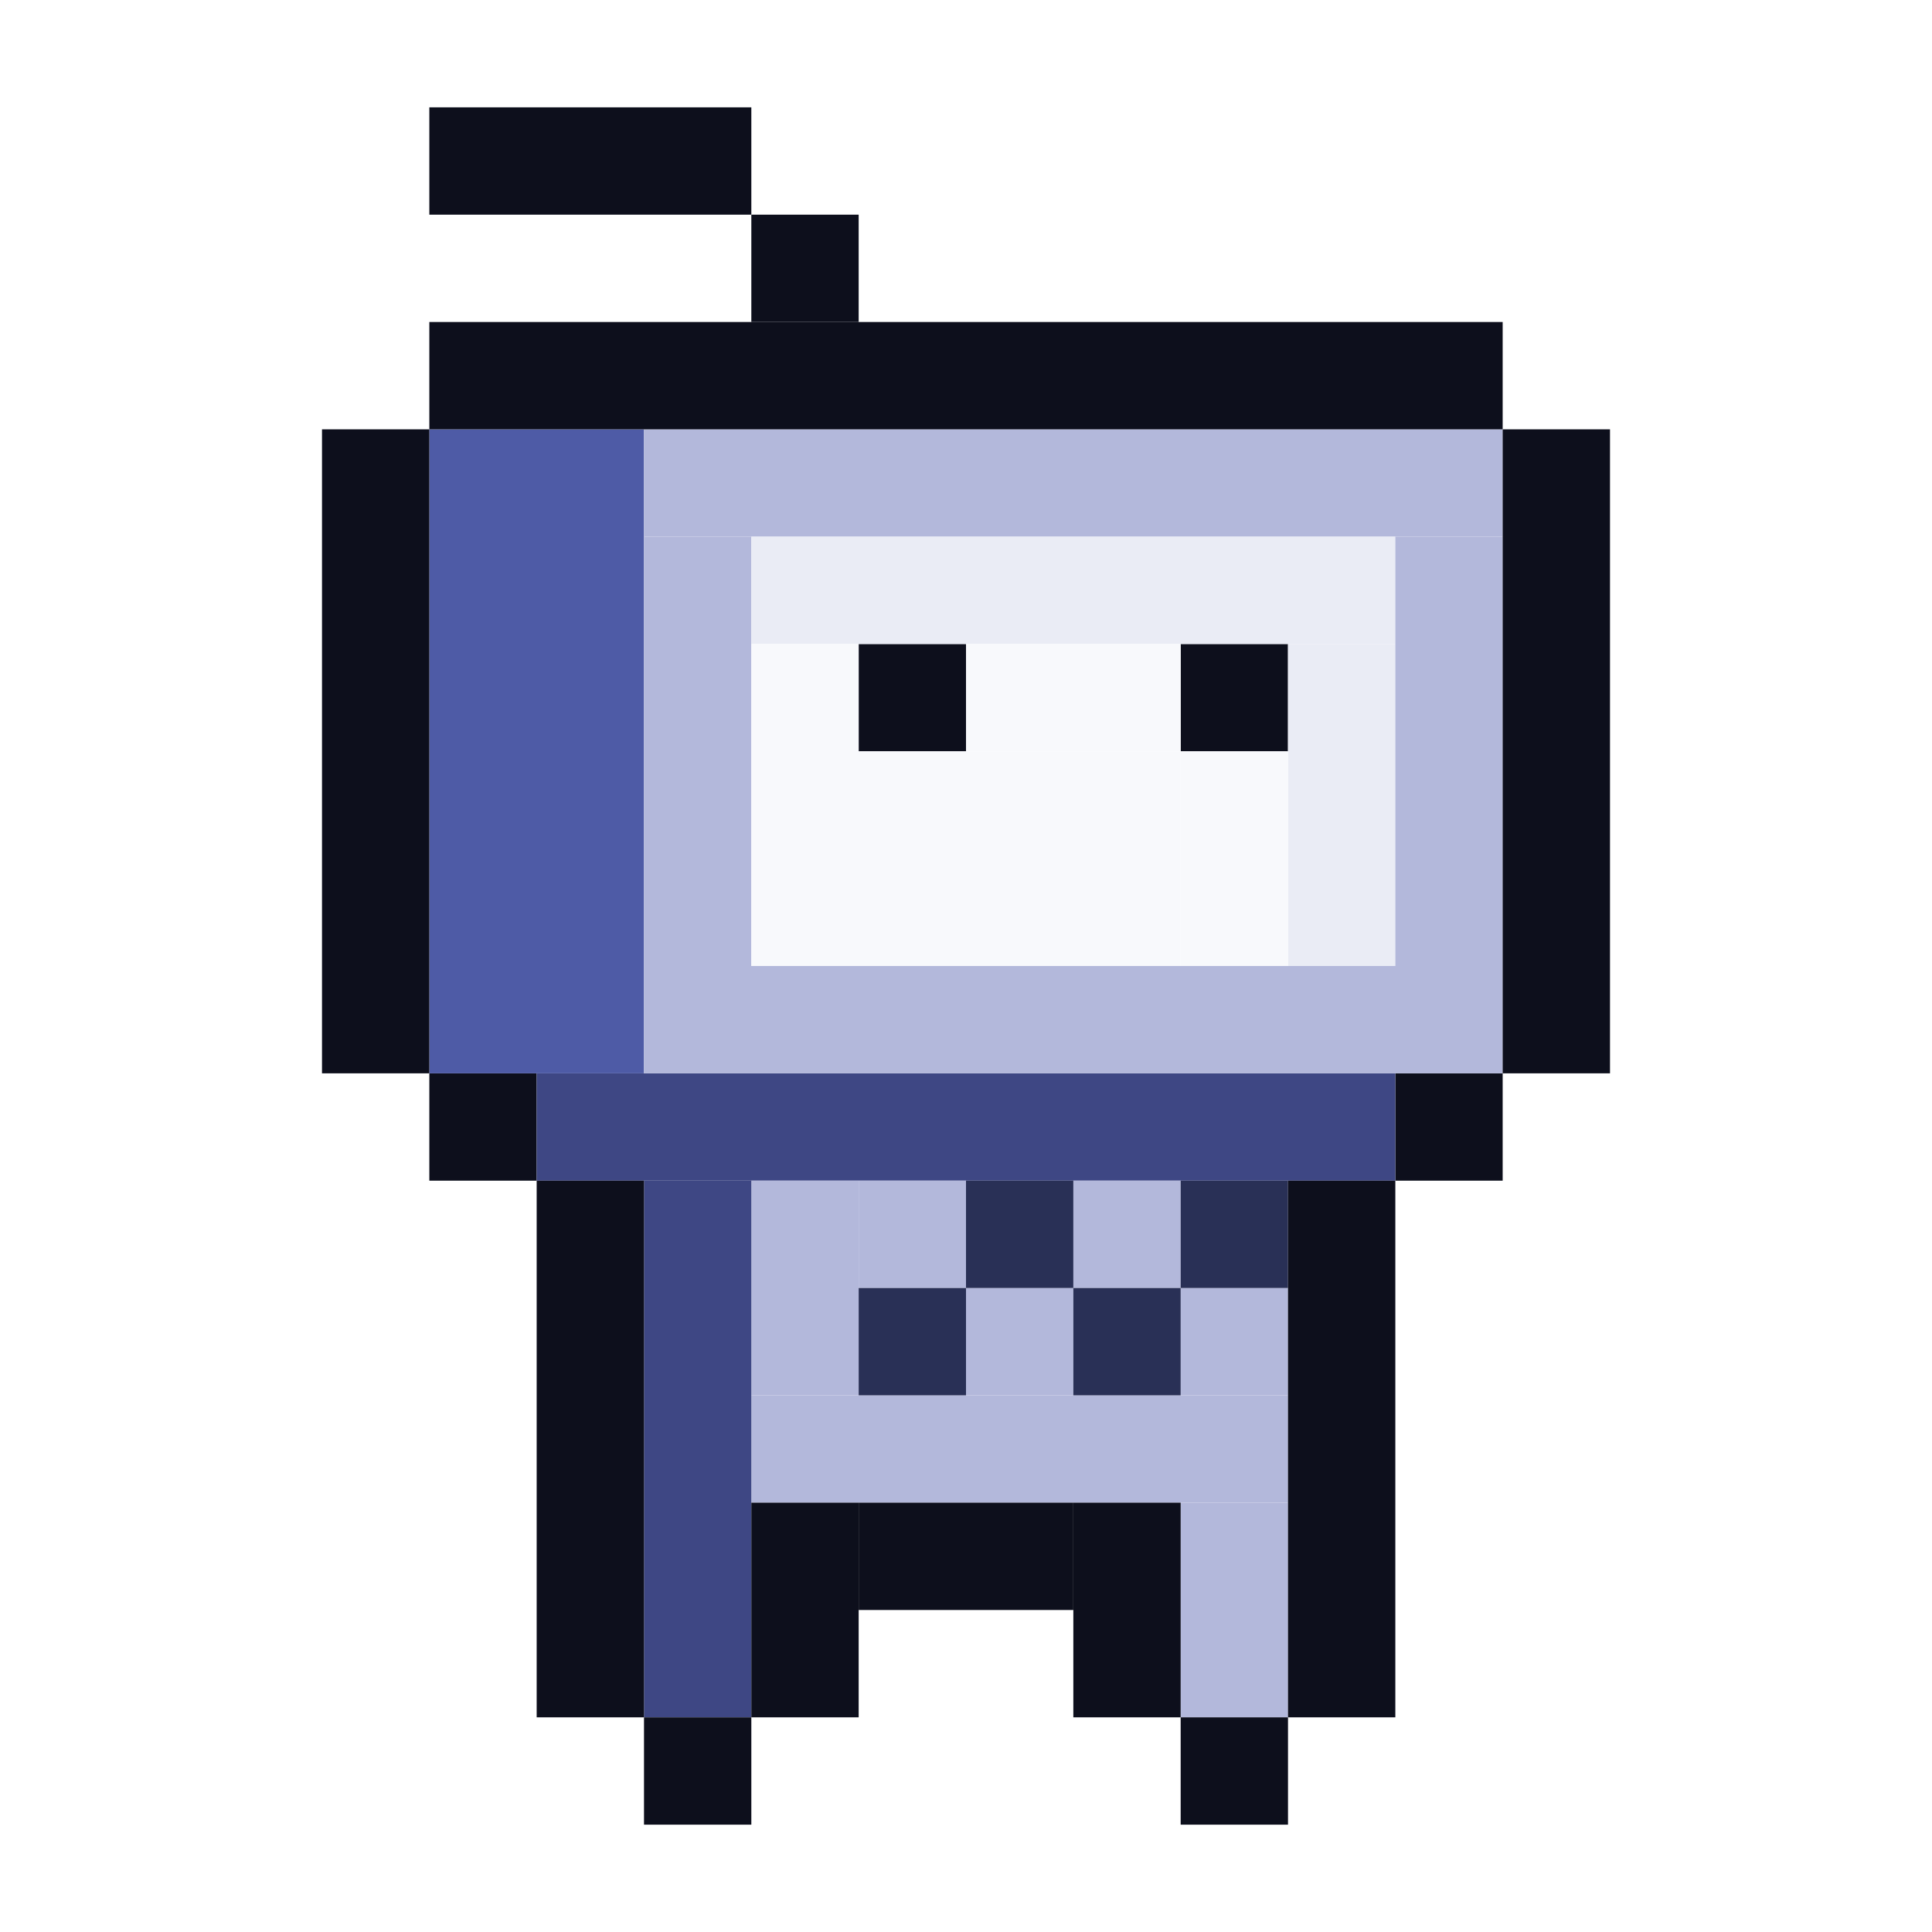
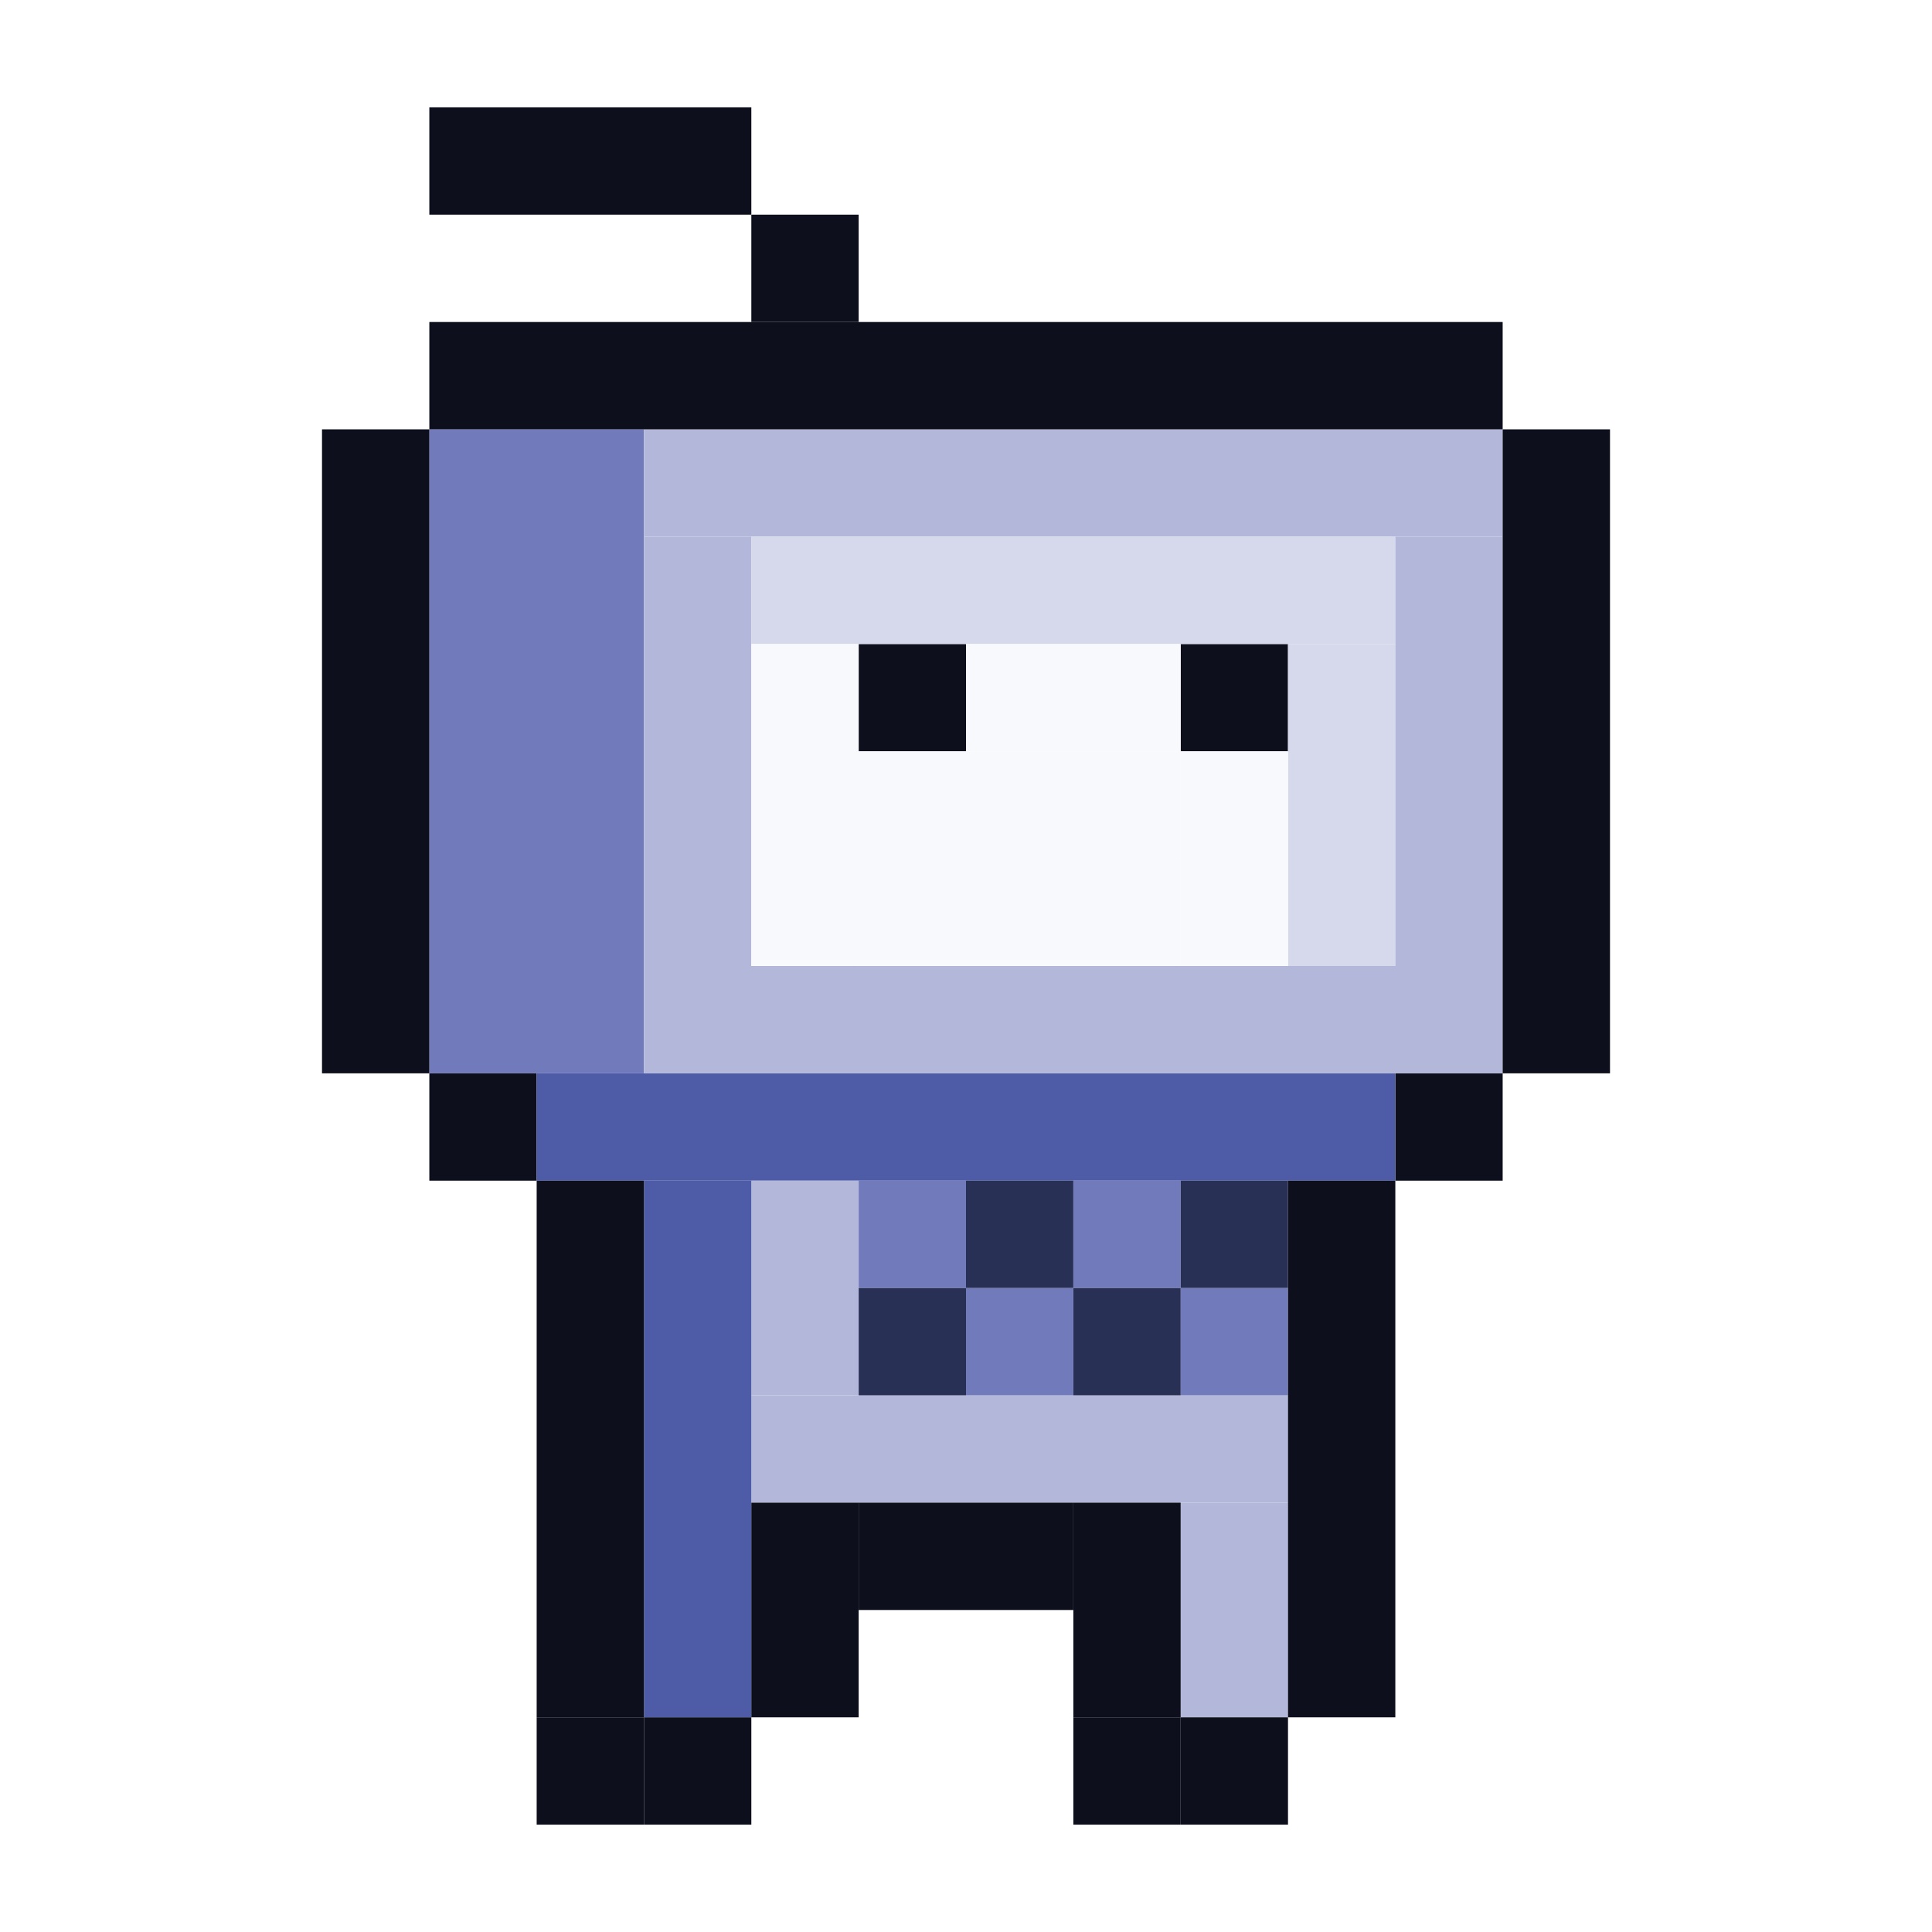
<svg xmlns="http://www.w3.org/2000/svg" width="180" height="180" viewBox="0 0 180 180" fill="none">
  <rect x="80" y="60" width="10" height="10" fill="#0D0F1C" />
  <rect x="110" y="60" width="10" height="10" fill="#0D0F1C" />
  <rect x="40" y="10" width="30" height="10" fill="#0D0F1C" />
  <rect x="70" y="20" width="10" height="10" fill="#0D0F1C" />
  <rect x="40" y="100" width="10" height="10" fill="#0D0F1C" />
  <rect x="130" y="100" width="10" height="10" fill="#0D0F1C" />
-   <rect x="50" y="100" width="80" height="10" fill="#3E4784" />
-   <rect x="40" y="40" width="20" height="60" fill="#4E5BA6" />
+   <rect x="50" y="100" width="80" height="10" fill="#4E5BA6" />
+   <rect x="40" y="40" width="20" height="60" fill="#717BBC" />
  <rect x="60" y="50" width="10" height="40" fill="#B3B8DB" />
  <rect x="60" y="40" width="80" height="10" fill="#B3B8DB" />
-   <rect x="70" y="50" width="60" height="10" fill="#EAECF5" />
-   <rect x="120" y="60" width="10" height="30" fill="#EAECF5" />
+   <rect x="70" y="50" width="60" height="10" fill="#D5D9EB" />
+   <rect x="120" y="60" width="10" height="30" fill="#D5D9EB" />
  <rect x="70" y="60" width="10" height="30" fill="#F8F9FC" />
  <rect x="80" y="70" width="10" height="20" fill="#F8F9FC" />
  <rect x="110" y="70" width="10" height="20" fill="#F8F9FC" />
  <rect x="90" y="80" width="20" height="10" fill="#F8F9FC" />
  <rect x="90" y="60" width="20" height="10" fill="#F8F9FC" />
  <rect x="90" y="70" width="20" height="10" fill="#F8F9FC" />
  <rect x="60" y="90" width="80" height="10" fill="#B3B8DB" />
  <rect x="70" y="130" width="50" height="10" fill="#B3B8DB" />
  <rect x="70" y="110" width="10" height="20" fill="#B3B8DB" />
  <rect x="110" y="140" width="10" height="20" fill="#B3B8DB" />
  <rect x="130" y="50" width="10" height="40" fill="#B3B8DB" />
-   <rect x="80" y="110" width="10" height="10" fill="#B3B8DB" />
-   <rect x="90" y="120" width="10" height="10" fill="#B3B8DB" />
-   <rect x="100" y="110" width="10" height="10" fill="#B3B8DB" />
-   <rect x="110" y="120" width="10" height="10" fill="#B3B8DB" />
-   <rect x="60" y="160" width="50" height="10" transform="rotate(-90 60 160)" fill="#3E4784" />
+   <rect x="80" y="110" width="10" height="10" fill="#717BBC" />
+   <rect x="90" y="120" width="10" height="10" fill="#717BBC" />
+   <rect x="100" y="110" width="10" height="10" fill="#717BBC" />
+   <rect x="110" y="120" width="10" height="10" fill="#717BBC" />
+   <rect x="60" y="160" width="50" height="10" transform="rotate(-90 60 160)" fill="#4E5BA6" />
  <rect x="100" y="120" width="10" height="10" fill="#293056" />
  <rect x="110" y="110" width="10" height="10" fill="#293056" />
  <rect x="80" y="120" width="10" height="10" fill="#293056" />
  <rect x="90" y="110" width="10" height="10" fill="#293056" />
  <rect x="120" y="110" width="10" height="50" fill="#0D0F1C" />
  <rect x="50" y="110" width="10" height="50" fill="#0D0F1C" />
  <rect x="80" y="140" width="20" height="10" fill="#0D0F1C" />
  <rect x="60" y="160" width="10" height="10" fill="#0D0F1C" />
+   <rect x="50" y="160" width="10" height="10" fill="#0D0F1C" />
  <rect x="70" y="140" width="10" height="20" fill="#0D0F1C" />
  <rect x="100" y="140" width="10" height="20" fill="#0D0F1C" />
  <rect x="110" y="160" width="10" height="10" fill="#0D0F1C" />
+   <rect x="100" y="160" width="10" height="10" fill="#0D0F1C" />
  <rect x="30" y="40" width="10" height="60" fill="#0D0F1C" />
  <rect x="140" y="40" width="10" height="60" fill="#0D0F1C" />
  <rect x="40" y="30" width="100" height="10" fill="#0D0F1C" />
</svg>
